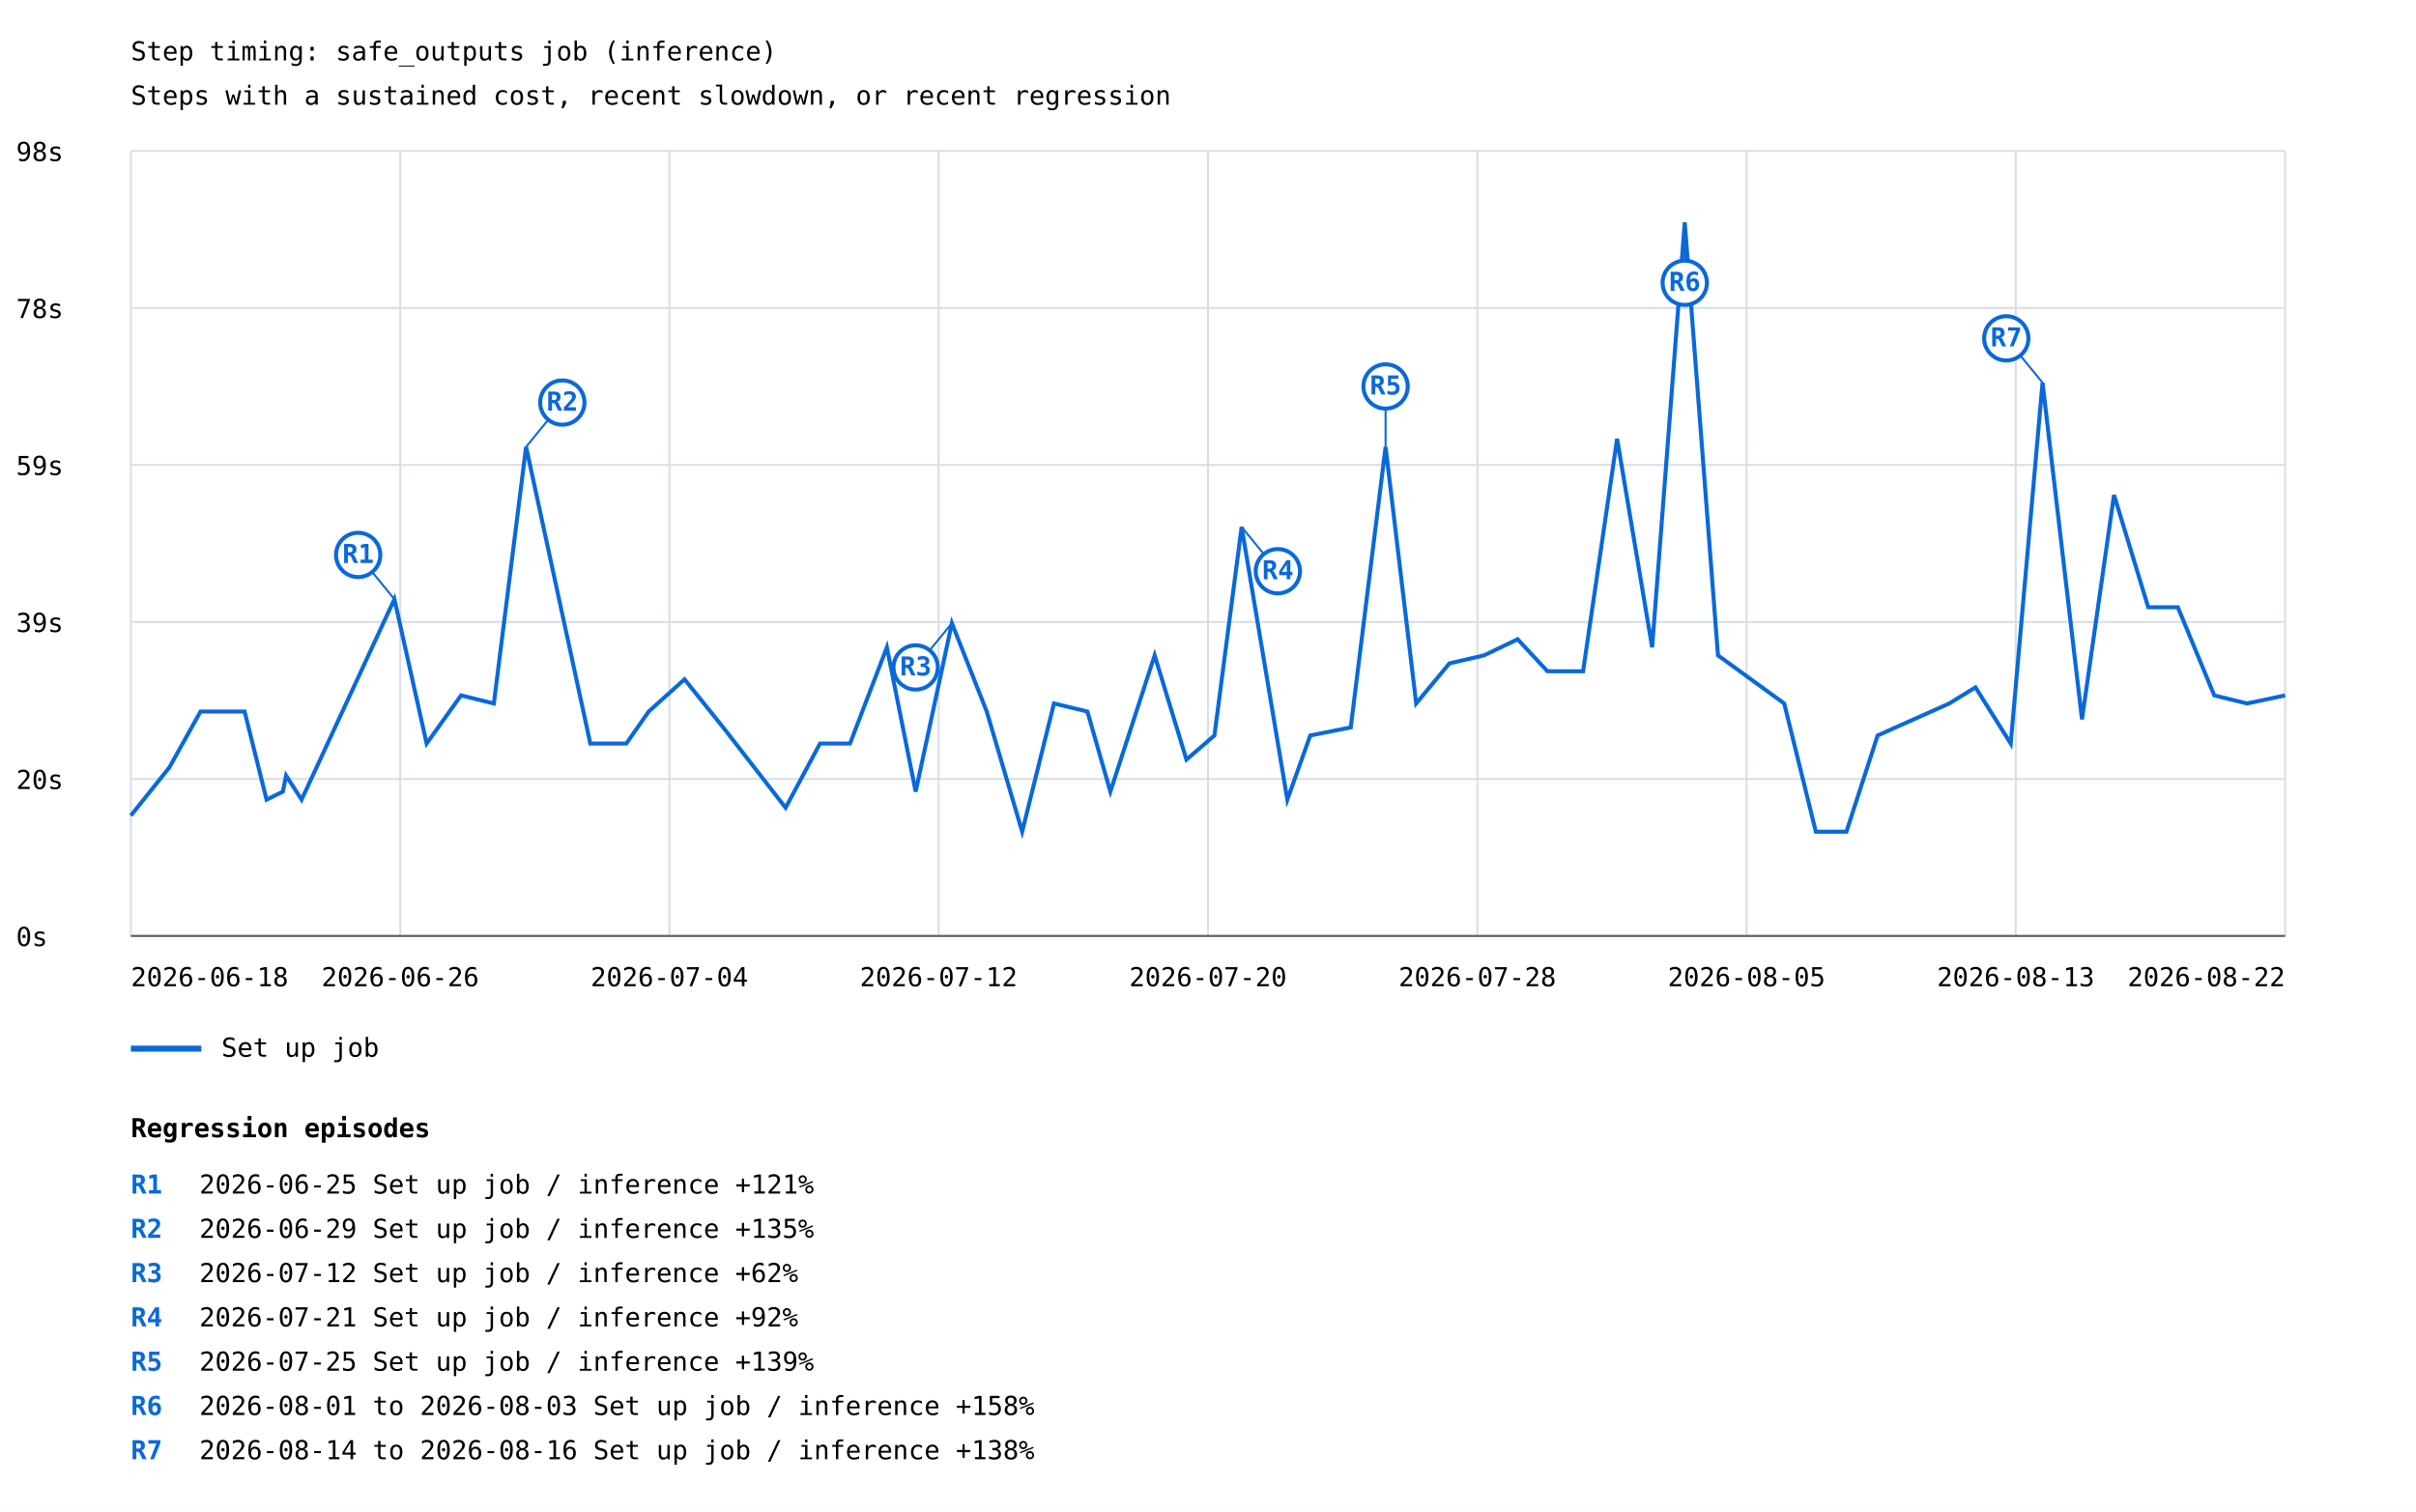
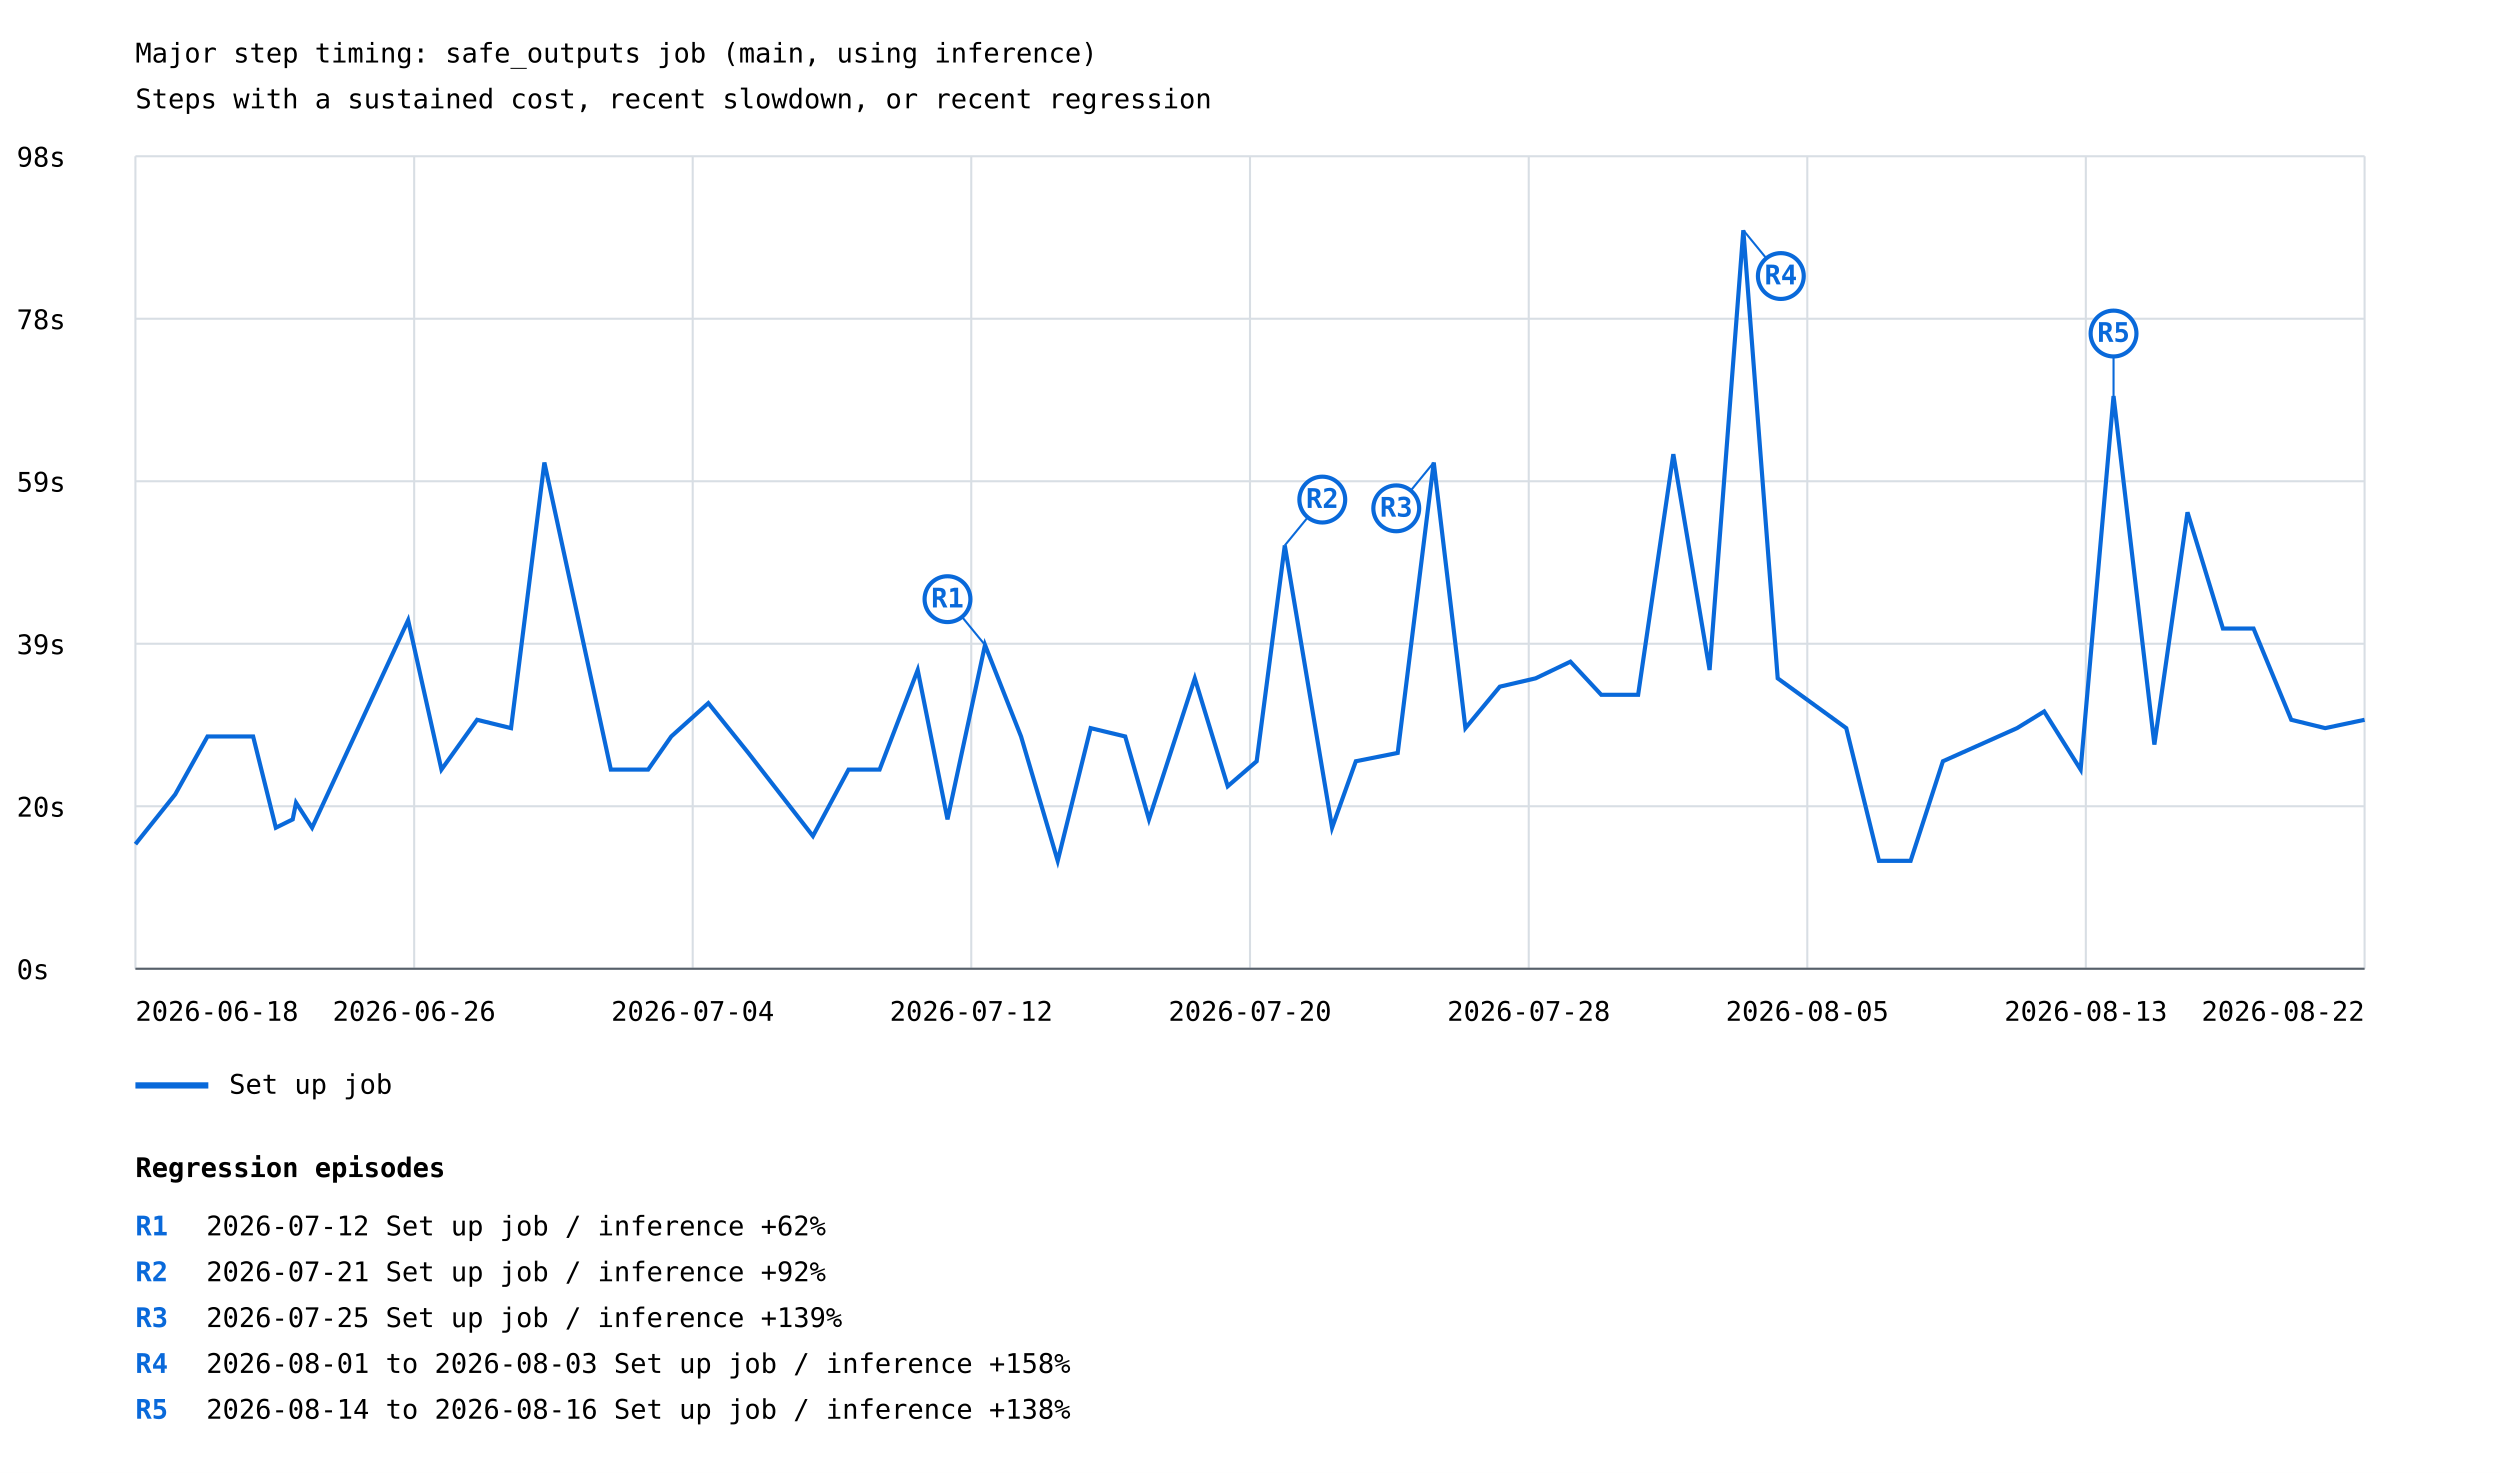
- <svg xmlns="http://www.w3.org/2000/svg" width="1200" height="751" viewBox="0 0 1200 751">
+ <svg xmlns="http://www.w3.org/2000/svg" width="1200" height="707" viewBox="0 0 1200 707">
  <rect width="100%" height="100%" fill="white" />
  <style>text{font-family:ui-monospace,monospace;font-size:13px}.axis{stroke:#57606a;stroke-width:1}.grid{stroke:#d8dee4;stroke-width:1}</style>
-   <text x="65" y="30" font-size="20">Step timing: safe_outputs job (inference)</text>
+   <text x="65" y="30" font-size="20">Major step timing: safe_outputs job (main, using inference)</text>
  <text x="65" y="52">Steps with a sustained cost, recent slowdown, or recent regression</text>
  <line class="grid" x1="65" y1="465.0" x2="1135" y2="465.0" />
  <text x="8" y="470.0">0s</text>
  <line class="grid" x1="65" y1="387.0" x2="1135" y2="387.0" />
  <text x="8" y="392.0">20s</text>
  <line class="grid" x1="65" y1="309.0" x2="1135" y2="309.0" />
  <text x="8" y="314.0">39s</text>
  <line class="grid" x1="65" y1="231.0" x2="1135" y2="231.0" />
  <text x="8" y="236.0">59s</text>
  <line class="grid" x1="65" y1="153.0" x2="1135" y2="153.0" />
  <text x="8" y="158.0">78s</text>
  <line class="grid" x1="65" y1="75.0" x2="1135" y2="75.0" />
  <text x="8" y="80.0">98s</text>
  <line class="grid" x1="65.0" y1="75" x2="65.0" y2="465" />
  <line class="grid" x1="198.8" y1="75" x2="198.8" y2="465" />
  <line class="grid" x1="332.5" y1="75" x2="332.5" y2="465" />
  <line class="grid" x1="466.2" y1="75" x2="466.2" y2="465" />
  <line class="grid" x1="600.0" y1="75" x2="600.0" y2="465" />
  <line class="grid" x1="733.8" y1="75" x2="733.8" y2="465" />
  <line class="grid" x1="867.5" y1="75" x2="867.5" y2="465" />
  <line class="grid" x1="1001.2" y1="75" x2="1001.2" y2="465" />
  <line class="grid" x1="1135.0" y1="75" x2="1135.0" y2="465" />
  <polyline points="65.0,405.2 84.1,381.3 99.6,353.5 121.5,353.5 132.4,397.3 140.5,393.3 142.1,385.3 149.8,397.3 195.9,297.7 211.9,369.4 229.0,345.5 245.3,349.5 261.3,222.0 293.2,369.4 311.1,369.4 322.2,353.5 340.0,337.5 359.2,361.4 390.2,401.3 407.3,369.4 422.2,369.4 440.5,321.6 454.8,393.3 472.8,309.6 490.1,353.5 507.7,413.2 523.5,349.5 540.1,353.5 551.5,393.3 573.5,325.6 589.3,377.4 603.2,365.4 616.7,261.8 639.4,397.3 650.8,365.4 670.9,361.4 688.2,222.0 703.4,349.5 719.9,329.6 737.1,325.6 753.8,317.6 768.6,333.5 786.3,333.5 803.2,218.0 820.6,321.6 836.8,110.5 853.3,325.6 886.2,349.5 901.9,413.2 917.1,413.2 932.6,365.4 968.2,349.5 981.2,341.5 998.7,369.4 1014.5,190.1 1034.1,357.4 1050.0,245.9 1067.0,301.7 1081.7,301.7 1099.8,345.5 1116.1,349.5 1135.0,345.5" fill="none" stroke="#0969da" stroke-width="2" />
-   <line x1="195.9" y1="297.7" x2="177.9" y2="275.7" stroke="#0969da" stroke-width="1" />
-   <circle cx="177.9" cy="275.7" r="11" fill="white" stroke="#0969da" stroke-width="2" />
-   <text x="177.9" y="279.7" fill="#0969da" font-size="10" font-weight="bold" text-anchor="middle">R1</text>
-   <line x1="261.3" y1="222.0" x2="279.3" y2="200.0" stroke="#0969da" stroke-width="1" />
-   <circle cx="279.3" cy="200.0" r="11" fill="white" stroke="#0969da" stroke-width="2" />
-   <text x="279.3" y="204.0" fill="#0969da" font-size="10" font-weight="bold" text-anchor="middle">R2</text>
-   <line x1="472.8" y1="309.6" x2="454.8" y2="331.6" stroke="#0969da" stroke-width="1" />
-   <circle cx="454.8" cy="331.6" r="11" fill="white" stroke="#0969da" stroke-width="2" />
-   <text x="454.8" y="335.6" fill="#0969da" font-size="10" font-weight="bold" text-anchor="middle">R3</text>
-   <line x1="616.7" y1="261.8" x2="634.7" y2="283.8" stroke="#0969da" stroke-width="1" />
-   <circle cx="634.7" cy="283.8" r="11" fill="white" stroke="#0969da" stroke-width="2" />
-   <text x="634.7" y="287.8" fill="#0969da" font-size="10" font-weight="bold" text-anchor="middle">R4</text>
-   <line x1="688.2" y1="222.0" x2="688.2" y2="192.0" stroke="#0969da" stroke-width="1" />
-   <circle cx="688.2" cy="192.0" r="11" fill="white" stroke="#0969da" stroke-width="2" />
-   <text x="688.2" y="196.0" fill="#0969da" font-size="10" font-weight="bold" text-anchor="middle">R5</text>
-   <line x1="836.8" y1="110.5" x2="836.8" y2="140.5" stroke="#0969da" stroke-width="1" />
-   <circle cx="836.8" cy="140.5" r="11" fill="white" stroke="#0969da" stroke-width="2" />
-   <text x="836.8" y="144.5" fill="#0969da" font-size="10" font-weight="bold" text-anchor="middle">R6</text>
-   <line x1="1014.5" y1="190.1" x2="996.5" y2="168.1" stroke="#0969da" stroke-width="1" />
-   <circle cx="996.5" cy="168.1" r="11" fill="white" stroke="#0969da" stroke-width="2" />
-   <text x="996.5" y="172.1" fill="#0969da" font-size="10" font-weight="bold" text-anchor="middle">R7</text>
+   <line x1="472.8" y1="309.6" x2="454.8" y2="287.6" stroke="#0969da" stroke-width="1" />
+   <circle cx="454.8" cy="287.6" r="11" fill="white" stroke="#0969da" stroke-width="2" />
+   <text x="454.8" y="291.6" fill="#0969da" font-size="10" font-weight="bold" text-anchor="middle">R1</text>
+   <line x1="616.7" y1="261.8" x2="634.7" y2="239.8" stroke="#0969da" stroke-width="1" />
+   <circle cx="634.7" cy="239.8" r="11" fill="white" stroke="#0969da" stroke-width="2" />
+   <text x="634.7" y="243.8" fill="#0969da" font-size="10" font-weight="bold" text-anchor="middle">R2</text>
+   <line x1="688.2" y1="222.0" x2="670.2" y2="244.0" stroke="#0969da" stroke-width="1" />
+   <circle cx="670.2" cy="244.0" r="11" fill="white" stroke="#0969da" stroke-width="2" />
+   <text x="670.2" y="248.0" fill="#0969da" font-size="10" font-weight="bold" text-anchor="middle">R3</text>
+   <line x1="836.8" y1="110.5" x2="854.8" y2="132.5" stroke="#0969da" stroke-width="1" />
+   <circle cx="854.8" cy="132.5" r="11" fill="white" stroke="#0969da" stroke-width="2" />
+   <text x="854.8" y="136.5" fill="#0969da" font-size="10" font-weight="bold" text-anchor="middle">R4</text>
+   <line x1="1014.5" y1="190.1" x2="1014.5" y2="160.1" stroke="#0969da" stroke-width="1" />
+   <circle cx="1014.5" cy="160.1" r="11" fill="white" stroke="#0969da" stroke-width="2" />
+   <text x="1014.5" y="164.1" fill="#0969da" font-size="10" font-weight="bold" text-anchor="middle">R5</text>
  <line x1="65" y1="521" x2="100" y2="521" stroke="#0969da" stroke-width="3" />
  <text x="110" y="525">Set up job</text>
  <text x="65.0" y="490" text-anchor="start">2026-06-18</text>
  <text x="198.8" y="490" text-anchor="middle">2026-06-26</text>
  <text x="332.5" y="490" text-anchor="middle">2026-07-04</text>
  <text x="466.2" y="490" text-anchor="middle">2026-07-12</text>
  <text x="600.0" y="490" text-anchor="middle">2026-07-20</text>
  <text x="733.8" y="490" text-anchor="middle">2026-07-28</text>
  <text x="867.5" y="490" text-anchor="middle">2026-08-05</text>
  <text x="1001.2" y="490" text-anchor="middle">2026-08-13</text>
  <text x="1135.0" y="490" text-anchor="end">2026-08-22</text>
  <line class="axis" x1="65" y1="465" x2="1135" y2="465" />
  <text x="65" y="565" font-size="16" font-weight="bold">Regression episodes</text>
  <text x="65" y="593" fill="#0969da" font-weight="bold">R1</text>
-   <text x="99" y="593">2026-06-25  Set up job / inference  +121%</text>
+   <text x="99" y="593">2026-07-12  Set up job / inference  +62%</text>
  <text x="65" y="615" fill="#0969da" font-weight="bold">R2</text>
-   <text x="99" y="615">2026-06-29  Set up job / inference  +135%</text>
+   <text x="99" y="615">2026-07-21  Set up job / inference  +92%</text>
  <text x="65" y="637" fill="#0969da" font-weight="bold">R3</text>
-   <text x="99" y="637">2026-07-12  Set up job / inference  +62%</text>
+   <text x="99" y="637">2026-07-25  Set up job / inference  +139%</text>
  <text x="65" y="659" fill="#0969da" font-weight="bold">R4</text>
-   <text x="99" y="659">2026-07-21  Set up job / inference  +92%</text>
+   <text x="99" y="659">2026-08-01 to 2026-08-03  Set up job / inference  +158%</text>
  <text x="65" y="681" fill="#0969da" font-weight="bold">R5</text>
-   <text x="99" y="681">2026-07-25  Set up job / inference  +139%</text>
-   <text x="65" y="703" fill="#0969da" font-weight="bold">R6</text>
-   <text x="99" y="703">2026-08-01 to 2026-08-03  Set up job / inference  +158%</text>
-   <text x="65" y="725" fill="#0969da" font-weight="bold">R7</text>
-   <text x="99" y="725">2026-08-14 to 2026-08-16  Set up job / inference  +138%</text>
+   <text x="99" y="681">2026-08-14 to 2026-08-16  Set up job / inference  +138%</text>
</svg>
